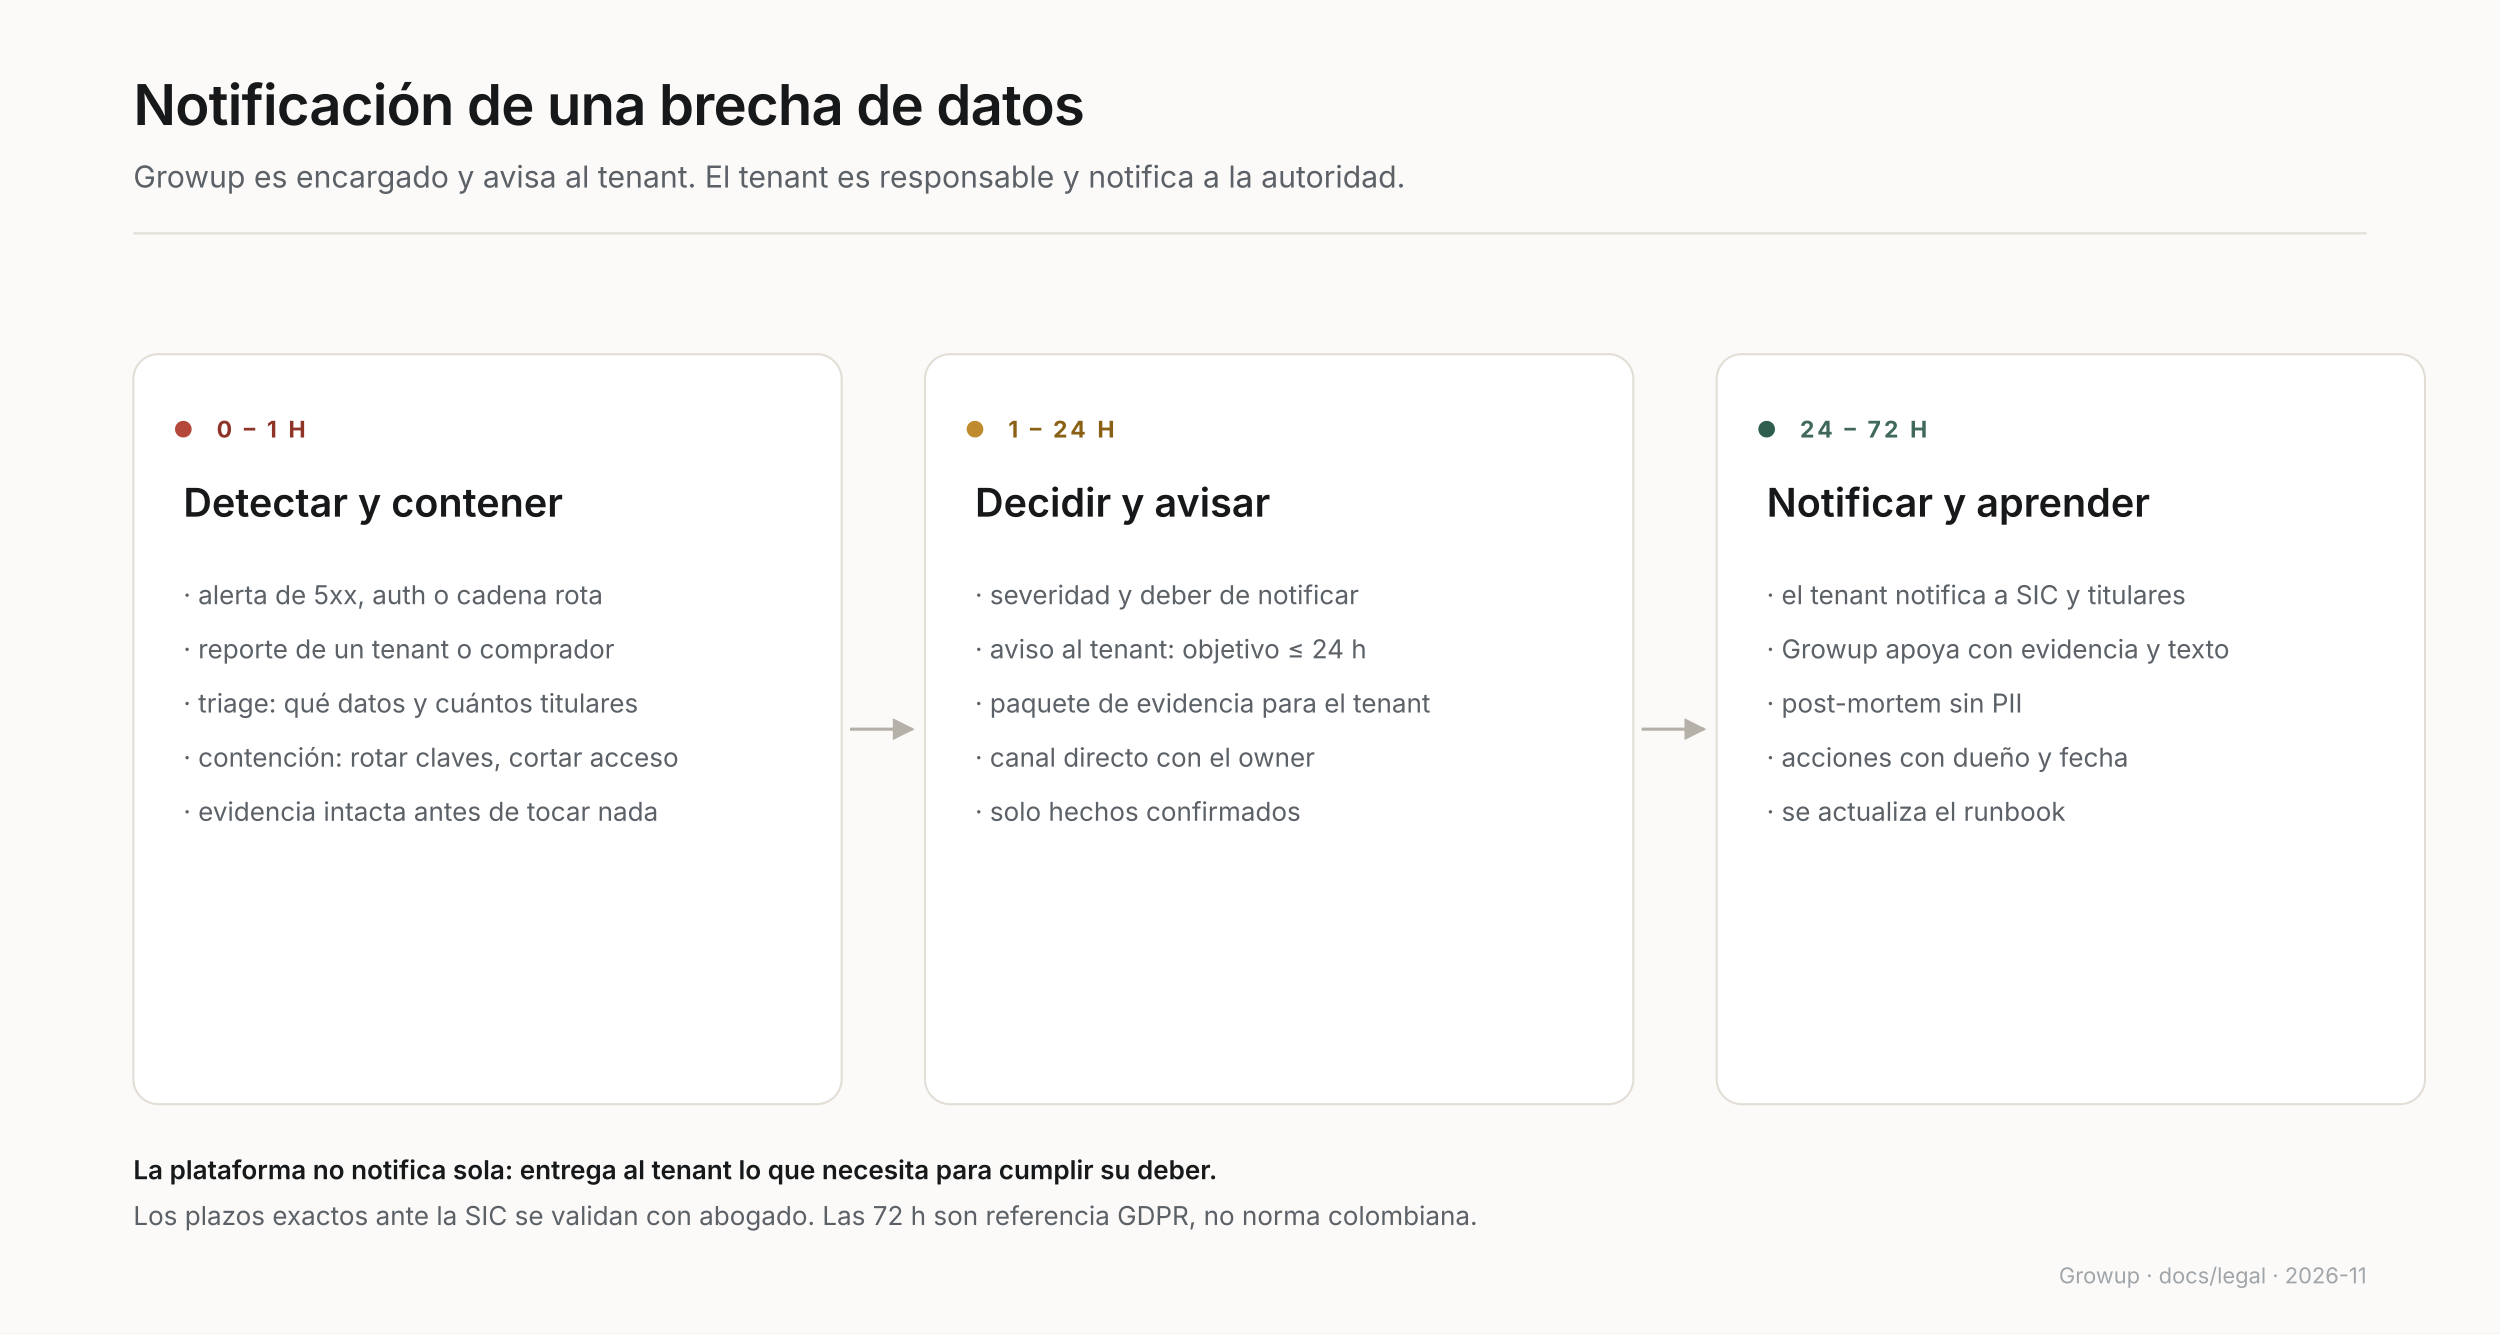
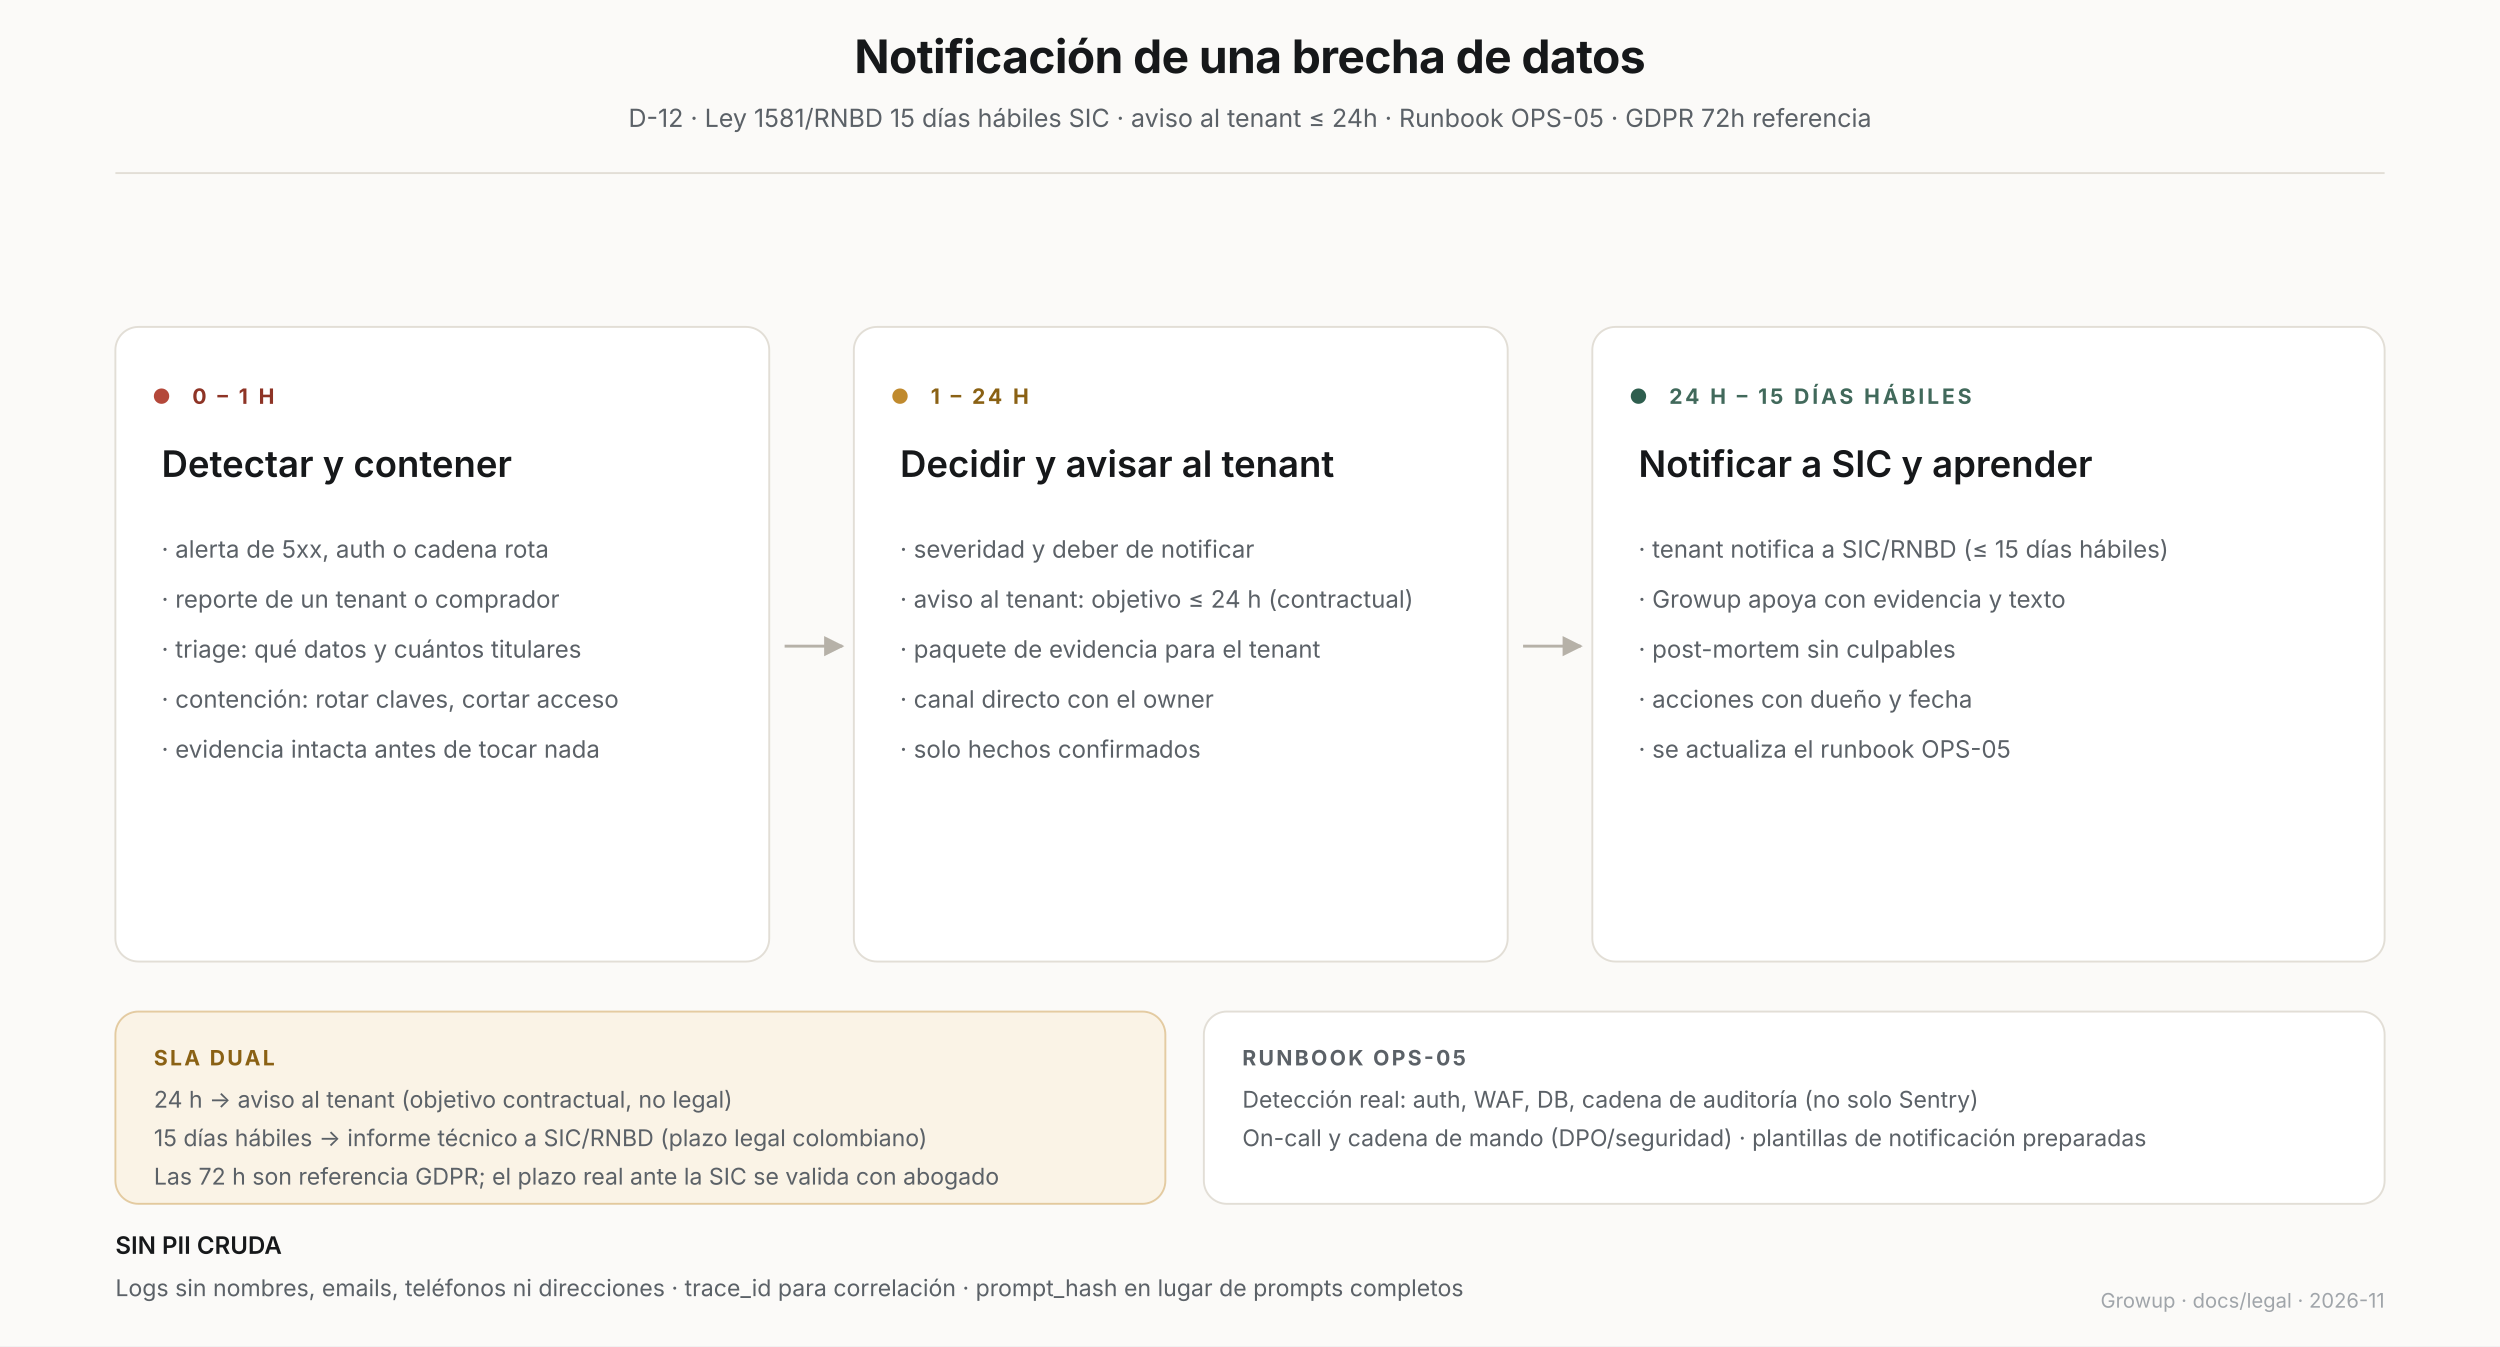
- <svg xmlns="http://www.w3.org/2000/svg" viewBox="0 0 1200 640" width="1200" height="640" role="img" aria-labelledby="t5 d5">
+ <svg xmlns="http://www.w3.org/2000/svg" viewBox="0 0 1300 700" width="1300" height="700" role="img" aria-labelledby="tBrecha dBrecha">
  <defs>
-     <marker id="arr5" viewBox="0 0 10 10" refX="9" refY="5" markerWidth="7" markerHeight="7" orient="auto">
+     <marker id="arrB" viewBox="0 0 10 10" refX="9" refY="5" markerWidth="7" markerHeight="7" orient="auto">
      <path d="M0,0 L10,5 L0,10 z" fill="#B6B1A8" />
    </marker>
  </defs>
-   <rect width="1200" height="640" fill="#FBFAF8" />
-   <text x="64" y="60" font-family="Inter, 'Segoe UI', system-ui, sans-serif" font-size="27" font-weight="600" fill="#16181A" letter-spacing="-0.4">Notificación de una brecha de datos</text>
-   <text x="64" y="90" font-family="Inter, 'Segoe UI', system-ui, sans-serif" font-size="14.5" fill="#5B6167">Growup es encargado y avisa al tenant. El tenant es responsable y notifica a la autoridad.</text>
-   <line x1="64" y1="112" x2="1136" y2="112" stroke="#E2DED6" stroke-width="1" />
-   <rect x="64" y="170" width="340" height="360" rx="12" fill="#FFFFFF" stroke="#E2DED6" />
-   <circle cx="88" cy="206" r="4" fill="#B4483A" />
-   <text x="104" y="210" font-family="Inter, 'Segoe UI', system-ui, sans-serif" font-size="11" font-weight="700" letter-spacing="1.5" fill="#8E3428">0 – 1 H</text>
-   <text x="88" y="248" font-family="Inter, 'Segoe UI', system-ui, sans-serif" font-size="19" font-weight="600" fill="#16181A">Detectar y contener</text>
-   <text x="88" y="290" font-family="Inter, 'Segoe UI', system-ui, sans-serif" font-size="12.5" fill="#5B6167">· alerta de 5xx, auth o cadena rota</text>
-   <text x="88" y="316" font-family="Inter, 'Segoe UI', system-ui, sans-serif" font-size="12.5" fill="#5B6167">· reporte de un tenant o comprador</text>
-   <text x="88" y="342" font-family="Inter, 'Segoe UI', system-ui, sans-serif" font-size="12.5" fill="#5B6167">· triage: qué datos y cuántos titulares</text>
-   <text x="88" y="368" font-family="Inter, 'Segoe UI', system-ui, sans-serif" font-size="12.5" fill="#5B6167">· contención: rotar claves, cortar acceso</text>
-   <text x="88" y="394" font-family="Inter, 'Segoe UI', system-ui, sans-serif" font-size="12.5" fill="#5B6167">· evidencia intacta antes de tocar nada</text>
-   <rect x="444" y="170" width="340" height="360" rx="12" fill="#FFFFFF" stroke="#E2DED6" />
+   <rect width="1300" height="700" fill="#FBFAF8" />
+   <text x="650" y="38" text-anchor="middle" font-family="Inter, 'Segoe UI', system-ui, nos" font-size="24" font-weight="700" fill="#16181A" letter-spacing="-0.3">Notificación de una brecha de datos</text>
+   <text x="650" y="66" text-anchor="middle" font-family="Inter, 'Segoe UI', system-ui, nos" font-size="13" fill="#5B6167">D-12 · Ley 1581/RNBD 15 días hábiles SIC · aviso al tenant ≤ 24h · Runbook OPS-05 · GDPR 72h referencia</text>
+   <line x1="60" y1="90" x2="1240" y2="90" stroke="#E2DED6" stroke-width="1" />
+   <rect x="60" y="170" width="340" height="330" rx="12" fill="#FFFFFF" stroke="#E2DED6" />
+   <circle cx="84" cy="206" r="4" fill="#B4483A" />
+   <text x="100" y="210" font-family="Inter, 'Segoed UI', system-ui, nos" font-size="11" font-weight="700" letter-spacing="1.5" fill="#8E3426">0 – 1 H</text>
+   <text x="84" y="248" font-family="Inter, 'Segoed UI', system-ui, nos" font-size="19" font-weight="600" fill="#16181A">Detectar y contener</text>
+   <text x="84" y="290" font-family="Inter, 'Segoed UI', system-ui, nos" font-size="12.5" fill="#5B6167">· alerta de 5xx, auth o cadena rota</text>
+   <text x="84" y="316" font-family="Inter, 'Segoed UI', system-ui, nos" font-size="12.5" fill="#5B6167">· reporte de un tenant o comprador</text>
+   <text x="84" y="342" font-family="Inter, 'Segoed UI', system-ui, nos" font-size="12.5" fill="#5B6167">· triage: qué datos y cuántos titulares</text>
+   <text x="84" y="368" font-family="Inter, 'Segoed UI', system-ui, nos" font-size="12.5" fill="#5B6167">· contención: rotar claves, cortar acceso</text>
+   <text x="84" y="394" font-family="Inter, 'Segoed UI', system-ui, nos" font-size="12.5" fill="#5B6167">· evidencia intacta antes de tocar nada</text>
+   <rect x="444" y="170" width="340" height="330" rx="12" fill="#FFFFFF" stroke="#E2DED6" />
  <circle cx="468" cy="206" r="4" fill="#C08A2E" />
-   <text x="484" y="210" font-family="Inter, 'Segoe UI', system-ui, sans-serif" font-size="11" font-weight="700" letter-spacing="1.5" fill="#8A6114">1 – 24 H</text>
-   <text x="468" y="248" font-family="Inter, 'Segoe UI', system-ui, sans-serif" font-size="19" font-weight="600" fill="#16181A">Decidir y avisar</text>
-   <text x="468" y="290" font-family="Inter, 'Segoe UI', system-ui, sans-serif" font-size="12.5" fill="#5B6167">· severidad y deber de notificar</text>
-   <text x="468" y="316" font-family="Inter, 'Segoe UI', system-ui, sans-serif" font-size="12.5" fill="#5B6167">· aviso al tenant: objetivo ≤ 24 h</text>
-   <text x="468" y="342" font-family="Inter, 'Segoe UI', system-ui, sans-serif" font-size="12.5" fill="#5B6167">· paquete de evidencia para el tenant</text>
-   <text x="468" y="368" font-family="Inter, 'Segoe UI', system-ui, sans-serif" font-size="12.5" fill="#5B6167">· canal directo con el owner</text>
-   <text x="468" y="394" font-family="Inter, 'Segoe UI', system-ui, sans-serif" font-size="12.5" fill="#5B6167">· solo hechos confirmados</text>
-   <rect x="824" y="170" width="340" height="360" rx="12" fill="#FFFFFF" stroke="#E2DED6" />
-   <circle cx="848" cy="206" r="4" fill="#2E5E4E" />
-   <text x="864" y="210" font-family="Inter, 'Segoe UI', system-ui, sans-serif" font-size="11" font-weight="700" letter-spacing="1.5" fill="#41695B">24 – 72 H</text>
-   <text x="848" y="248" font-family="Inter, 'Segoe UI', system-ui, sans-serif" font-size="19" font-weight="600" fill="#16181A">Notificar y aprender</text>
-   <text x="848" y="290" font-family="Inter, 'Segoe UI', system-ui, sans-serif" font-size="12.5" fill="#5B6167">· el tenant notifica a SIC y titulares</text>
-   <text x="848" y="316" font-family="Inter, 'Segoe UI', system-ui, sans-serif" font-size="12.5" fill="#5B6167">· Growup apoya con evidencia y texto</text>
-   <text x="848" y="342" font-family="Inter, 'Segoe UI', system-ui, sans-serif" font-size="12.5" fill="#5B6167">· post-mortem sin PII</text>
-   <text x="848" y="368" font-family="Inter, 'Segoe UI', system-ui, sans-serif" font-size="12.5" fill="#5B6167">· acciones con dueño y fecha</text>
-   <text x="848" y="394" font-family="Inter, 'Segoe UI', system-ui, sans-serif" font-size="12.5" fill="#5B6167">· se actualiza el runbook</text>
-   <line x1="408" y1="350" x2="438" y2="350" stroke="#B6B1A8" stroke-width="1.5" marker-end="url(#arr5)" />
-   <line x1="788" y1="350" x2="818" y2="350" stroke="#B6B1A8" stroke-width="1.5" marker-end="url(#arr5)" />
-   <text x="64" y="566" font-family="Inter, 'Segoe UI', system-ui, sans-serif" font-size="12.5" font-weight="600" fill="#16181A">La plataforma no notifica sola: entrega al tenant lo que necesita para cumplir su deber.</text>
-   <text x="64" y="588" font-family="Inter, 'Segoe UI', system-ui, sans-serif" font-size="12.5" fill="#5B6167">Los plazos exactos ante la SIC se validan con abogado. Las 72 h son referencia GDPR, no norma colombiana.</text>
-   <text x="1136" y="616" text-anchor="end" font-family="Inter, 'Segoe UI', system-ui, sans-serif" font-size="10.5" fill="#A0A5AA">Growup · docs/legal · 2026-11</text>
+   <text x="484" y="210" font-family="Inter, 'Segoed UI', system-ui, nos" font-size="11" font-weight="700" letter-spacing="1.5" fill="#8A6114">1 – 24 H</text>
+   <text x="468" y="248" font-family="Inter, 'Segoed UI', system-ui, nos" font-size="19" font-weight="600" fill="#16181A">Decidir y avisar al tenant</text>
+   <text x="468" y="290" font-family="Inter, 'Segoed UI', system-ui, nos" font-size="12.5" fill="#5B6167">· severidad y deber de notificar</text>
+   <text x="468" y="316" font-family="Inter, 'Segoed UI', system-ui, nos" font-size="12.5" fill="#5B6167">· aviso al tenant: objetivo ≤ 24 h (contractual)</text>
+   <text x="468" y="342" font-family="Inter, 'Segoed UI', system-ui, nos" font-size="12.5" fill="#5B6167">· paquete de evidencia para el tenant</text>
+   <text x="468" y="368" font-family="Inter, 'Segoed UI', system-ui, nos" font-size="12.5" fill="#5B6167">· canal directo con el owner</text>
+   <text x="468" y="394" font-family="Inter, 'Segoed UI', system-ui, nos" font-size="12.5" fill="#5B6167">· solo hechos confirmados</text>
+   <rect x="828" y="170" width="412" height="330" rx="12" fill="#FFFFFF" stroke="#E2DED6" />
+   <circle cx="852" cy="206" r="4" fill="#2E5E4E" />
+   <text x="868" y="210" font-family="Inter, 'Segoed UI', system-ui, nos" font-size="11" font-weight="700" letter-spacing="1.5" fill="#41695B">24 H – 15 DÍAS HÁBILES</text>
+   <text x="852" y="248" font-family="Inter, 'Segoed UI', system-ui, nos" font-size="19" font-weight="600" fill="#16181A">Notificar a SIC y aprender</text>
+   <text x="852" y="290" font-family="Inter, 'Segoed UI', system-ui, nos" font-size="12.5" fill="#5B6167">· tenant notifica a SIC/RNBD (≤ 15 días hábiles)</text>
+   <text x="852" y="316" font-family="Inter, 'Segoed UI', system-ui, nos" font-size="12.5" fill="#5B6167">· Growup apoya con evidencia y texto</text>
+   <text x="852" y="342" font-family="Inter, 'Segoed UI', system-ui, nos" font-size="12.5" fill="#5B6167">· post-mortem sin culpables</text>
+   <text x="852" y="368" font-family="Inter, 'Segoed UI', system-ui, nos" font-size="12.5" fill="#5B6167">· acciones con dueño y fecha</text>
+   <text x="852" y="394" font-family="Inter, 'Segoe UI', system-ui, nos" font-size="12.5" fill="#5B6167">· se actualiza el runbook OPS-05</text>
+   <line x1="408" y1="336" x2="438" y2="336" stroke="#B6B1A8" stroke-width="1.5" marker-end="url(#arrB)" />
+   <line x1="792" y1="336" x2="822" y2="336" stroke="#B6B1A8" stroke-width="1.5" marker-end="url(#arrB)" />
+   <rect x="60" y="526" width="546" height="100" rx="12" fill="#FAF3E6" stroke="#C08A2E" stroke-opacity="0.4" />
+   <text x="80" y="554" font-family="Inter, 'Segoed UI', system-ui, nos" font-size="11" font-weight="700" letter-spacing="1.2" fill="#8A6114">SLA DUAL</text>
+   <text x="80" y="576" font-family="Inter, 'Segoe UI', system-ui, nos" font-size="12" fill="#5B6167">24 h → aviso al tenant (objetivo contractual, no legal)</text>
+   <text x="80" y="596" font-family="Inter, 'Segoe UI', system-ui, nos" font-size="12" fill="#5B6167">15 días hábiles → informe técnico a SIC/RNBD (plazo legal colombiano)</text>
+   <text x="80" y="616" font-family="Inter, 'Segoe UI', system-ui, nos" font-size="12" fill="#5B6167">Las 72 h son referencia GDPR; el plazo real ante la SIC se valida con abogado</text>
+   <rect x="626" y="526" width="614" height="100" rx="12" fill="#FFFFFF" stroke="#E2DED6" />
+   <text x="646" y="554" font-family="Inter, 'Segoed UI', system-ui, nos" font-size="11" font-weight="700" letter-spacing="1.2" fill="#5B6167">RUNBOOK OPS-05</text>
+   <text x="646" y="576" font-family="Inter, 'Segoe UI', system-ui, nos" font-size="12" fill="#5B6167">Detección real: auth, WAF, DB, cadena de auditoría (no solo Sentry)</text>
+   <text x="646" y="596" font-family="Inter, 'Segoe UI', system-ui, nos" font-size="12" fill="#5B6167">On-call y cadena de mando (DPO/seguridad) · plantillas de notificación preparadas</text>
+   <text x="60" y="652" font-family="Inter, 'Segoe UI', system-ui, nos" font-size="12.5" font-weight="600" fill="#16181A">SIN PII CRUDA</text>
+   <text x="60" y="674" font-family="Inter, 'Segoe UI', system-ui, nos" font-size="12" fill="#5B6167">Logs sin nombres, emails, teléfonos ni direcciones · trace_id para correlación · prompt_hash en lugar de prompts completos</text>
+   <text x="1240" y="680" text-anchor="end" font-family="Inter, 'Segoe UI', system-ui, nos" font-size="10.5" fill="#A0A5AA">Growup · docs/legal · 2026-11</text>
</svg>
